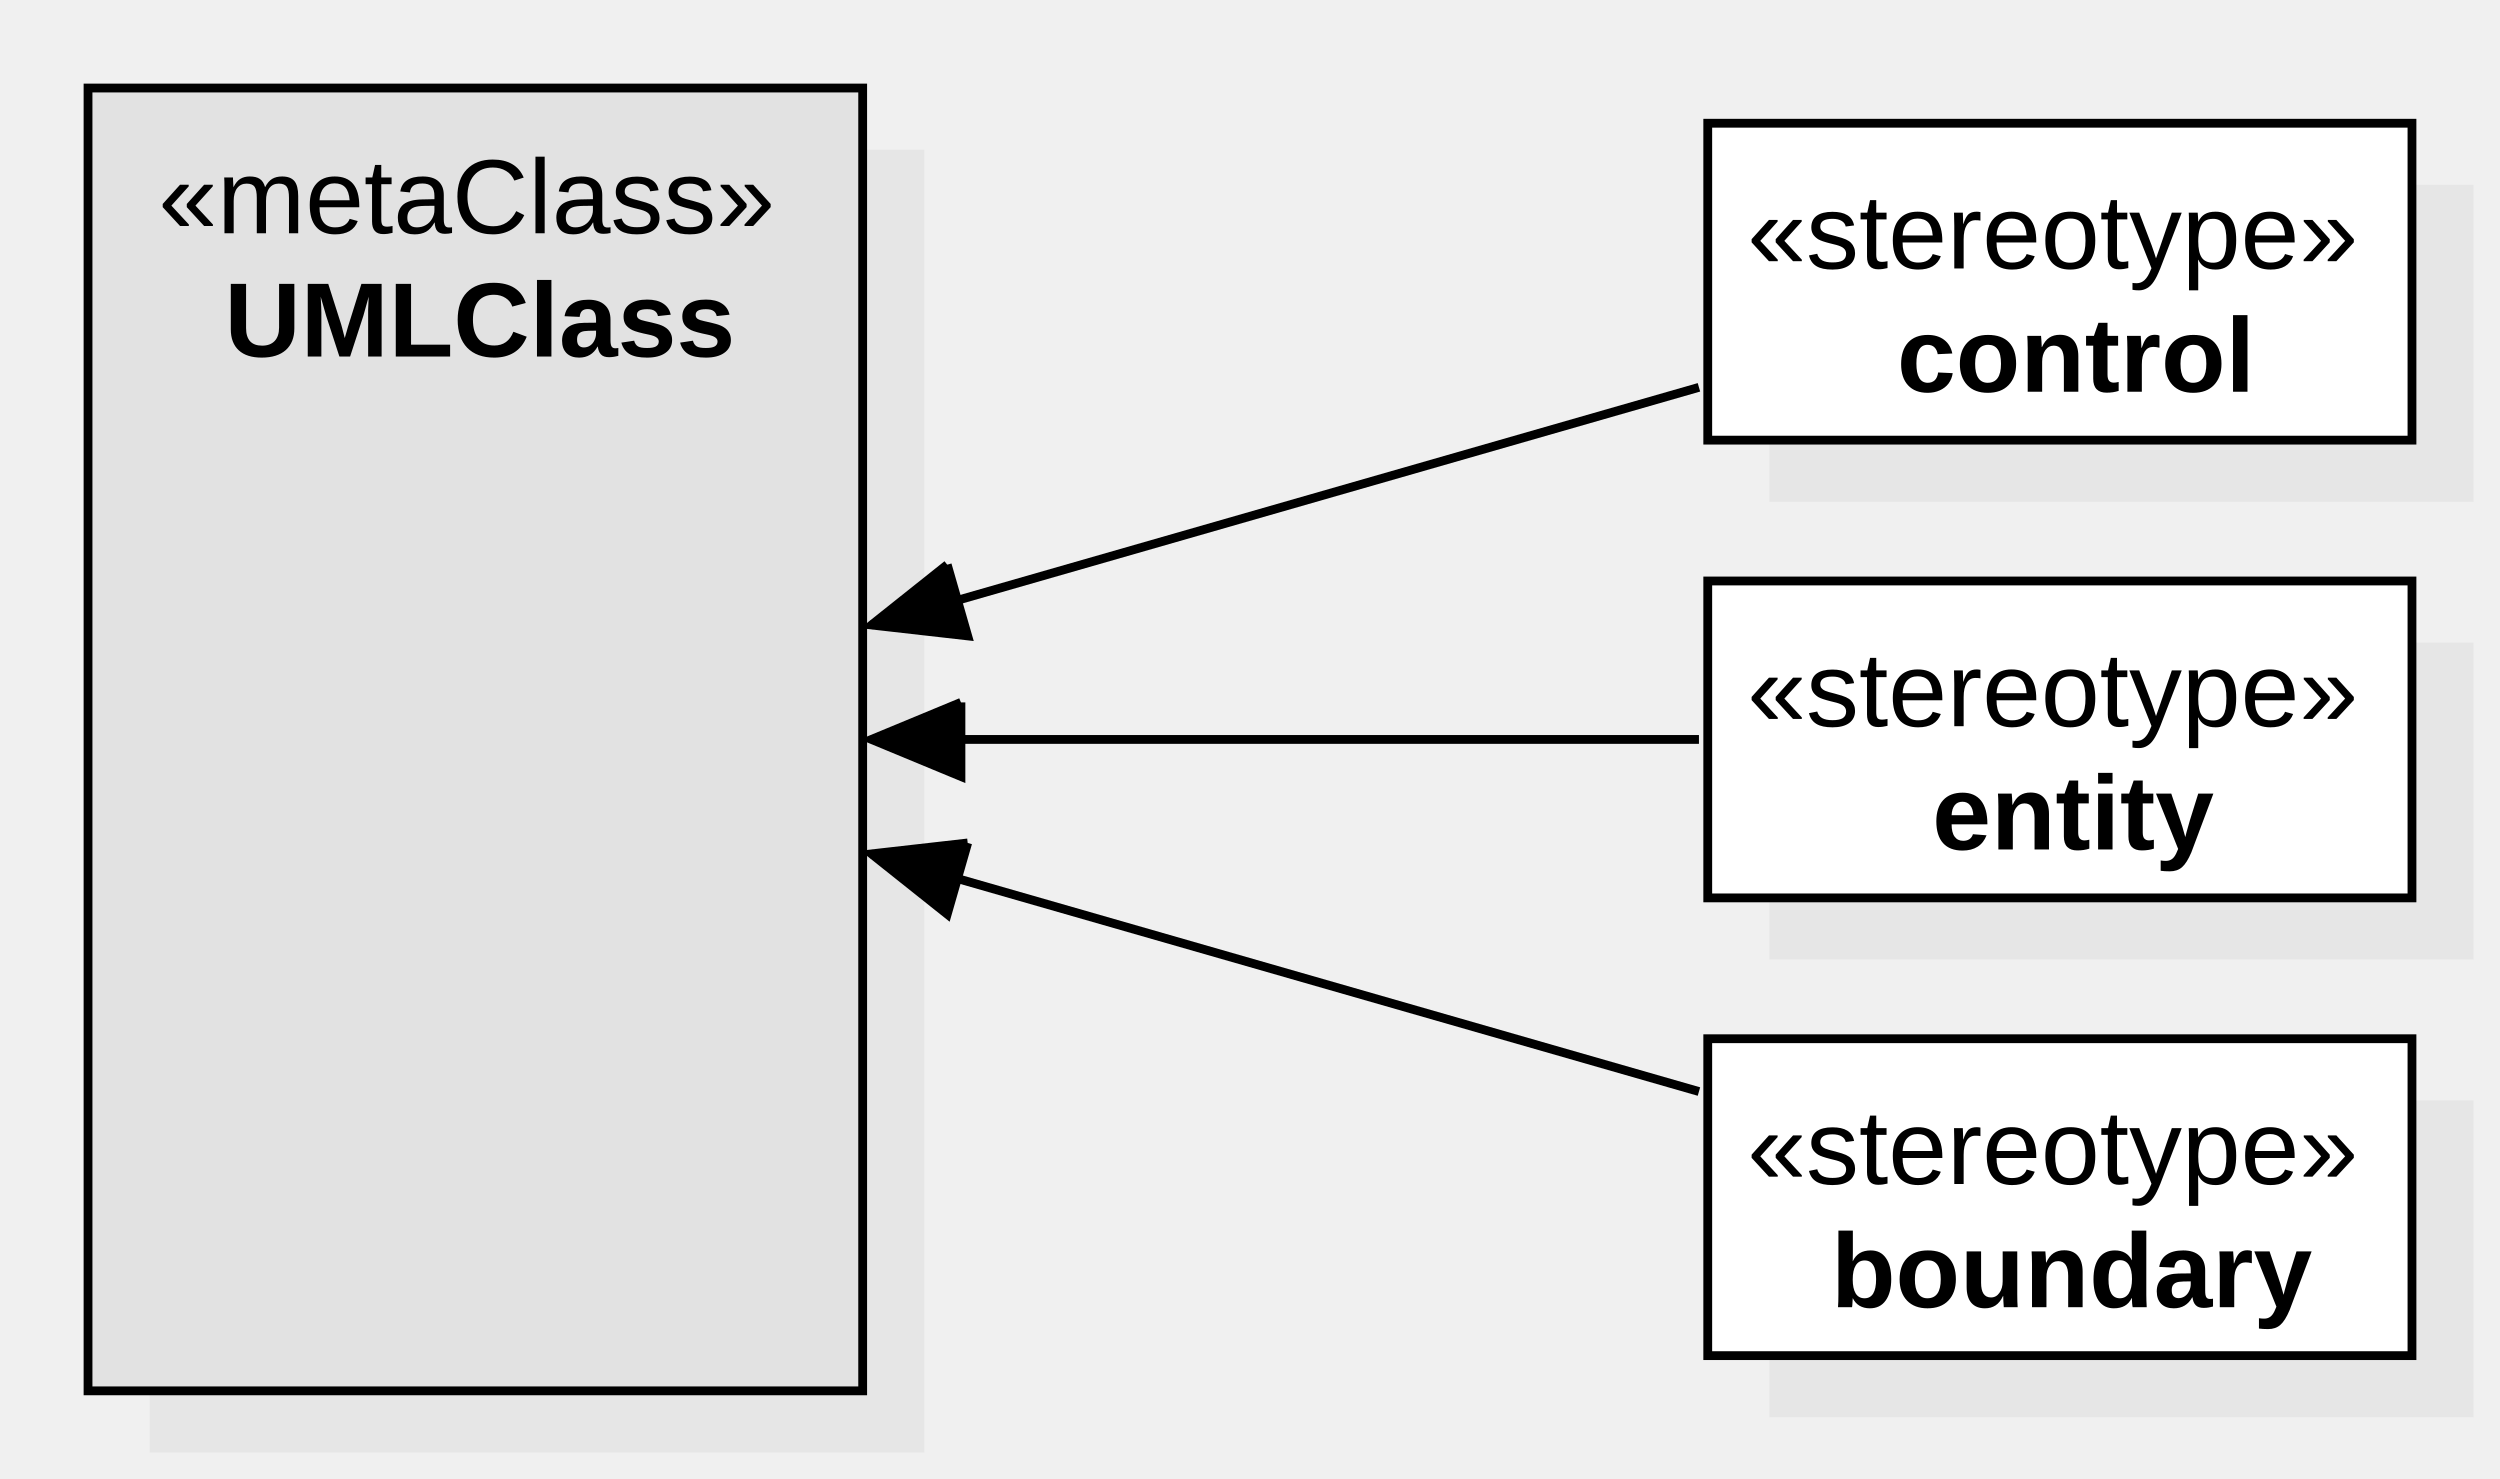
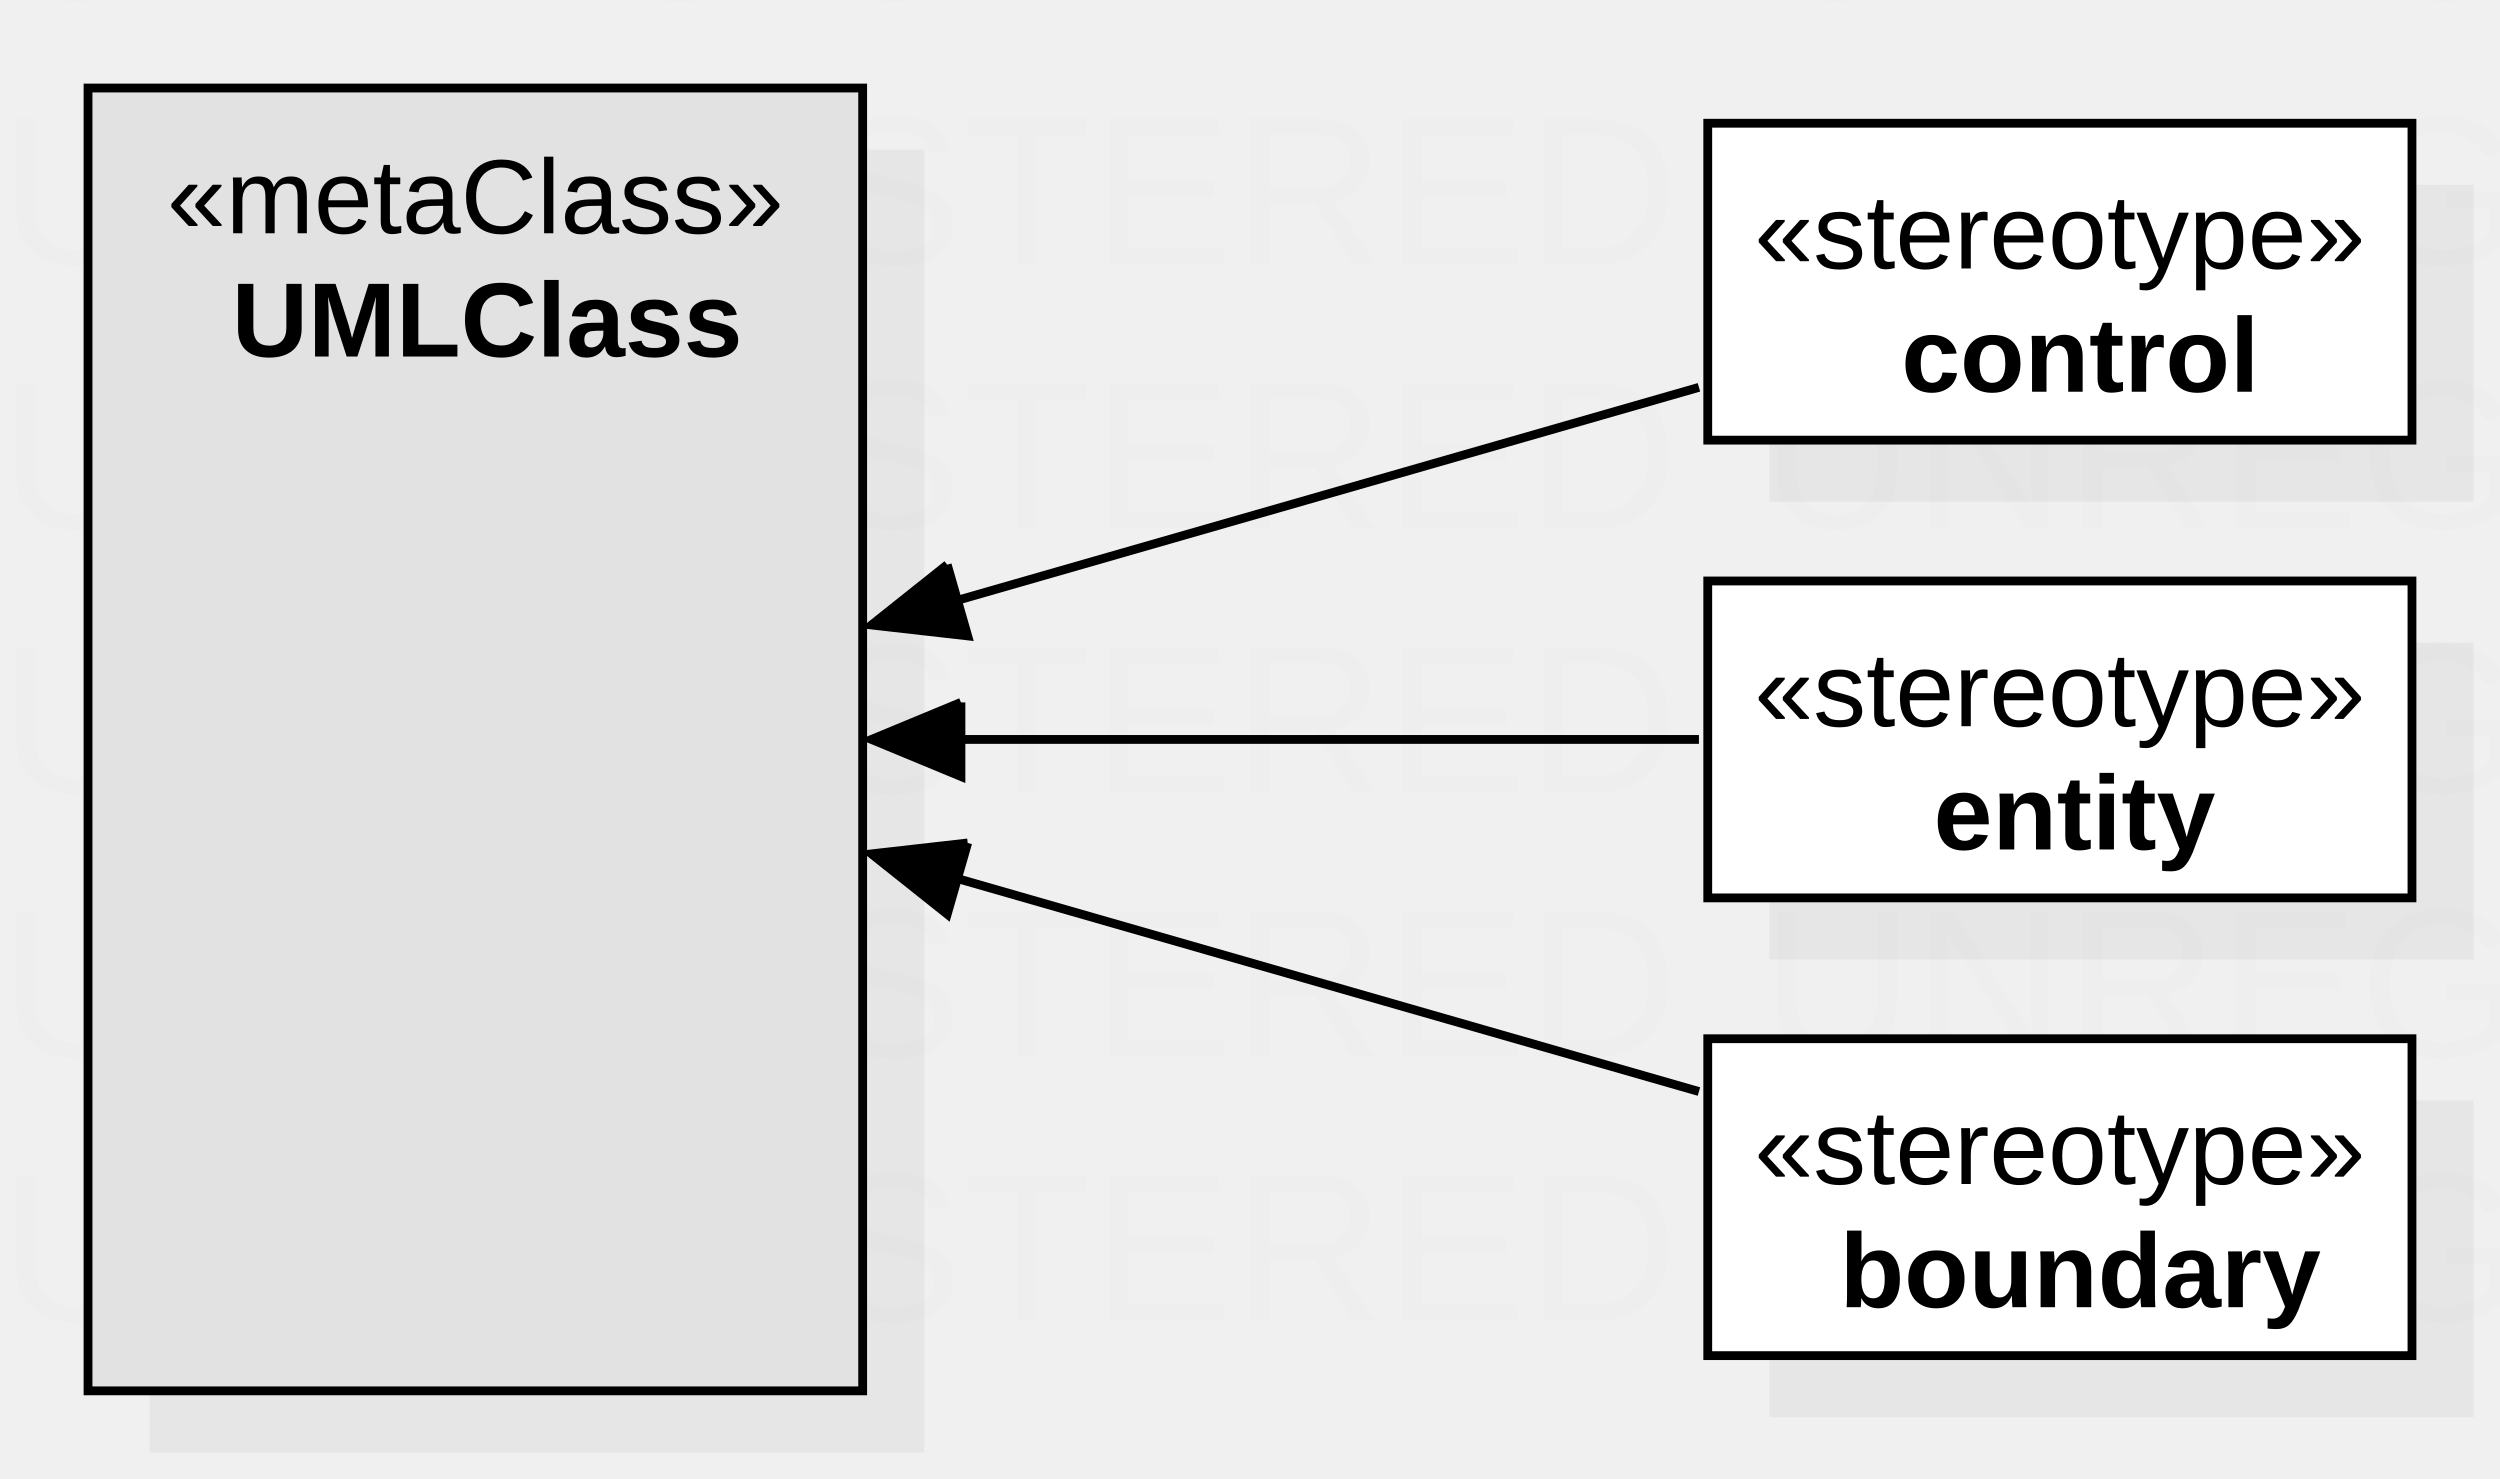
<svg xmlns="http://www.w3.org/2000/svg" version="1.1" width="284" height="168">
  <defs />
  <g>
+     <text fill="#eeeeee" stroke="none" font-family="Arial" font-size="24px" font-style="normal" font-weight="normal" text-decoration="none" x="0" y="0">UNREGISTERED</text>
+     <text fill="#eeeeee" stroke="none" font-family="Arial" font-size="24px" font-style="normal" font-weight="normal" text-decoration="none" x="0" y="30">UNREGISTERED</text>
+     <text fill="#eeeeee" stroke="none" font-family="Arial" font-size="24px" font-style="normal" font-weight="normal" text-decoration="none" x="0" y="60">UNREGISTERED</text>
+     <text fill="#eeeeee" stroke="none" font-family="Arial" font-size="24px" font-style="normal" font-weight="normal" text-decoration="none" x="0" y="90">UNREGISTERED</text>
+     <text fill="#eeeeee" stroke="none" font-family="Arial" font-size="24px" font-style="normal" font-weight="normal" text-decoration="none" x="0" y="120">UNREGISTERED</text>
+     <text fill="#eeeeee" stroke="none" font-family="Arial" font-size="24px" font-style="normal" font-weight="normal" text-decoration="none" x="0" y="150">UNREGISTERED</text>
+     <text fill="#eeeeee" stroke="none" font-family="Arial" font-size="24px" font-style="normal" font-weight="normal" text-decoration="none" x="200" y="0">UNREGISTERED</text>
+     <text fill="#eeeeee" stroke="none" font-family="Arial" font-size="24px" font-style="normal" font-weight="normal" text-decoration="none" x="200" y="30">UNREGISTERED</text>
+     <text fill="#eeeeee" stroke="none" font-family="Arial" font-size="24px" font-style="normal" font-weight="normal" text-decoration="none" x="200" y="60">UNREGISTERED</text>
+     <text fill="#eeeeee" stroke="none" font-family="Arial" font-size="24px" font-style="normal" font-weight="normal" text-decoration="none" x="200" y="90">UNREGISTERED</text>
+     <text fill="#eeeeee" stroke="none" font-family="Arial" font-size="24px" font-style="normal" font-weight="normal" text-decoration="none" x="200" y="120">UNREGISTERED</text>
+     <text fill="#eeeeee" stroke="none" font-family="Arial" font-size="24px" font-style="normal" font-weight="normal" text-decoration="none" x="200" y="150">UNREGISTERED</text>
    <g transform="translate(-18,-18) scale(1,1)">
      <rect fill="#C0C0C0" stroke="none" x="219" y="91" width="80" height="36" opacity="0.2" />
    </g>
    <g transform="translate(-18,-18) scale(1,1)">
      <rect fill="#ffffff" stroke="none" x="212" y="84" width="80" height="36" />
    </g>
    <g transform="translate(-18,-18) scale(1,1)">
      <path fill="none" stroke="#000000" d="M 212 84 L 292 84 L 292 120 L 212 120 L 212 84 Z Z" stroke-miterlimit="10" />
    </g>
    <g transform="translate(-18,-18) scale(1,1)">
      <g>
        <path fill="none" stroke="none" />
-         <text fill="#000000" stroke="none" font-family="Arial" font-size="12px" font-style="normal" font-weight="normal" text-decoration="none" x="216.5" y="100.5">«stereotype»</text>
+         <text fill="#000000" stroke="none" font-family="Arial" font-size="12px" font-style="normal" font-weight="normal" text-decoration="none" x="217.31" y="100.5">«stereotype»</text>
      </g>
    </g>
    <g transform="translate(-18,-18) scale(1,1)">
      <g>
        <path fill="none" stroke="none" />
-         <text fill="#000000" stroke="none" font-family="Arial" font-size="12px" font-style="normal" font-weight="bold" text-decoration="none" x="237.5" y="114.5">entity</text>
+         <text fill="#000000" stroke="none" font-family="Arial" font-size="12px" font-style="normal" font-weight="bold" text-decoration="none" x="237.659" y="114.5">entity</text>
      </g>
    </g>
    <g transform="translate(-18,-18) scale(1,1)">
      <rect fill="#C0C0C0" stroke="none" x="35" y="35" width="88" height="148" opacity="0.2" />
    </g>
    <g transform="translate(-18,-18) scale(1,1)">
      <rect fill="#e2e2e2" stroke="none" x="28" y="28" width="88" height="148" />
    </g>
    <g transform="translate(-18,-18) scale(1,1)">
      <path fill="none" stroke="#000000" d="M 28 28 L 116 28 L 116 176 L 28 176 L 28 28 Z Z" stroke-miterlimit="10" />
    </g>
    <g transform="translate(-18,-18) scale(1,1)">
      <g>
        <path fill="none" stroke="none" />
-         <text fill="#000000" stroke="none" font-family="Arial" font-size="12px" font-style="normal" font-weight="normal" text-decoration="none" x="36" y="44.5">«metaClass»</text>
+         <text fill="#000000" stroke="none" font-family="Arial" font-size="12px" font-style="normal" font-weight="normal" text-decoration="none" x="36.984" y="44.5">«metaClass»</text>
      </g>
    </g>
    <g transform="translate(-18,-18) scale(1,1)">
      <g>
        <path fill="none" stroke="none" />
-         <text fill="#000000" stroke="none" font-family="Arial" font-size="12px" font-style="normal" font-weight="bold" text-decoration="none" x="43.5" y="58.5">UMLClass</text>
+         <text fill="#000000" stroke="none" font-family="Arial" font-size="12px" font-style="normal" font-weight="bold" text-decoration="none" x="44.329" y="58.5">UMLClass</text>
      </g>
    </g>
    <g transform="translate(-18,-18) scale(1,1)">
      <path fill="none" stroke="#000000" d="M 211 102 L 117 102" stroke-miterlimit="10" />
    </g>
    <g transform="translate(-18,-18) scale(1,1)">
      <path fill="#000000" stroke="none" d="M 127.163 97.79 L 117 102 L 127.163 106.21" />
    </g>
    <g transform="translate(-18,-18) scale(1,1)">
      <path fill="none" stroke="#000000" d="M 127.163 97.79 L 117 102 L 127.163 106.21 L 127.163 97.79" stroke-miterlimit="10" />
    </g>
    <g transform="translate(-18,-18) scale(1,1)">
      <rect fill="#C0C0C0" stroke="none" x="219" y="39" width="80" height="36" opacity="0.2" />
    </g>
    <g transform="translate(-18,-18) scale(1,1)">
      <rect fill="#ffffff" stroke="none" x="212" y="32" width="80" height="36" />
    </g>
    <g transform="translate(-18,-18) scale(1,1)">
      <path fill="none" stroke="#000000" d="M 212 32 L 292 32 L 292 68 L 212 68 L 212 32 Z Z" stroke-miterlimit="10" />
    </g>
    <g transform="translate(-18,-18) scale(1,1)">
      <g>
        <path fill="none" stroke="none" />
-         <text fill="#000000" stroke="none" font-family="Arial" font-size="12px" font-style="normal" font-weight="normal" text-decoration="none" x="216.5" y="48.5">«stereotype»</text>
+         <text fill="#000000" stroke="none" font-family="Arial" font-size="12px" font-style="normal" font-weight="normal" text-decoration="none" x="217.31" y="48.5">«stereotype»</text>
      </g>
    </g>
    <g transform="translate(-18,-18) scale(1,1)">
      <g>
        <path fill="none" stroke="none" />
-         <text fill="#000000" stroke="none" font-family="Arial" font-size="12px" font-style="normal" font-weight="bold" text-decoration="none" x="233.5" y="62.5">control</text>
+         <text fill="#000000" stroke="none" font-family="Arial" font-size="12px" font-style="normal" font-weight="bold" text-decoration="none" x="233.991" y="62.5">control</text>
      </g>
    </g>
    <g transform="translate(-18,-18) scale(1,1)">
      <path fill="none" stroke="#000000" d="M 211 62 L 117 89" stroke-miterlimit="10" />
    </g>
    <g transform="translate(-18,-18) scale(1,1)">
      <path fill="#000000" stroke="none" d="M 125.606 82.148 L 117 89 L 127.93 90.24" />
    </g>
    <g transform="translate(-18,-18) scale(1,1)">
      <path fill="none" stroke="#000000" d="M 125.606 82.148 L 117 89 L 127.93 90.24 L 125.606 82.148" stroke-miterlimit="10" />
    </g>
    <g transform="translate(-18,-18) scale(1,1)">
      <rect fill="#C0C0C0" stroke="none" x="219" y="143" width="80" height="36" opacity="0.2" />
    </g>
    <g transform="translate(-18,-18) scale(1,1)">
      <rect fill="#ffffff" stroke="none" x="212" y="136" width="80" height="36" />
    </g>
    <g transform="translate(-18,-18) scale(1,1)">
      <path fill="none" stroke="#000000" d="M 212 136 L 292 136 L 292 172 L 212 172 L 212 136 Z Z" stroke-miterlimit="10" />
    </g>
    <g transform="translate(-18,-18) scale(1,1)">
      <g>
        <path fill="none" stroke="none" />
-         <text fill="#000000" stroke="none" font-family="Arial" font-size="12px" font-style="normal" font-weight="normal" text-decoration="none" x="216.5" y="152.5">«stereotype»</text>
+         <text fill="#000000" stroke="none" font-family="Arial" font-size="12px" font-style="normal" font-weight="normal" text-decoration="none" x="217.31" y="152.5">«stereotype»</text>
      </g>
    </g>
    <g transform="translate(-18,-18) scale(1,1)">
      <g>
        <path fill="none" stroke="none" />
-         <text fill="#000000" stroke="none" font-family="Arial" font-size="12px" font-style="normal" font-weight="bold" text-decoration="none" x="226" y="166.5">boundary</text>
+         <text fill="#000000" stroke="none" font-family="Arial" font-size="12px" font-style="normal" font-weight="bold" text-decoration="none" x="226.98" y="166.5">boundary</text>
      </g>
    </g>
    <g transform="translate(-18,-18) scale(1,1)">
      <path fill="none" stroke="#000000" d="M 211 142 L 117 115" stroke-miterlimit="10" />
    </g>
    <g transform="translate(-18,-18) scale(1,1)">
      <path fill="#000000" stroke="none" d="M 127.93 113.76 L 117 115 L 125.606 121.852" />
    </g>
    <g transform="translate(-18,-18) scale(1,1)">
      <path fill="none" stroke="#000000" d="M 127.93 113.76 L 117 115 L 125.606 121.852 L 127.93 113.76" stroke-miterlimit="10" />
    </g>
  </g>
</svg>
